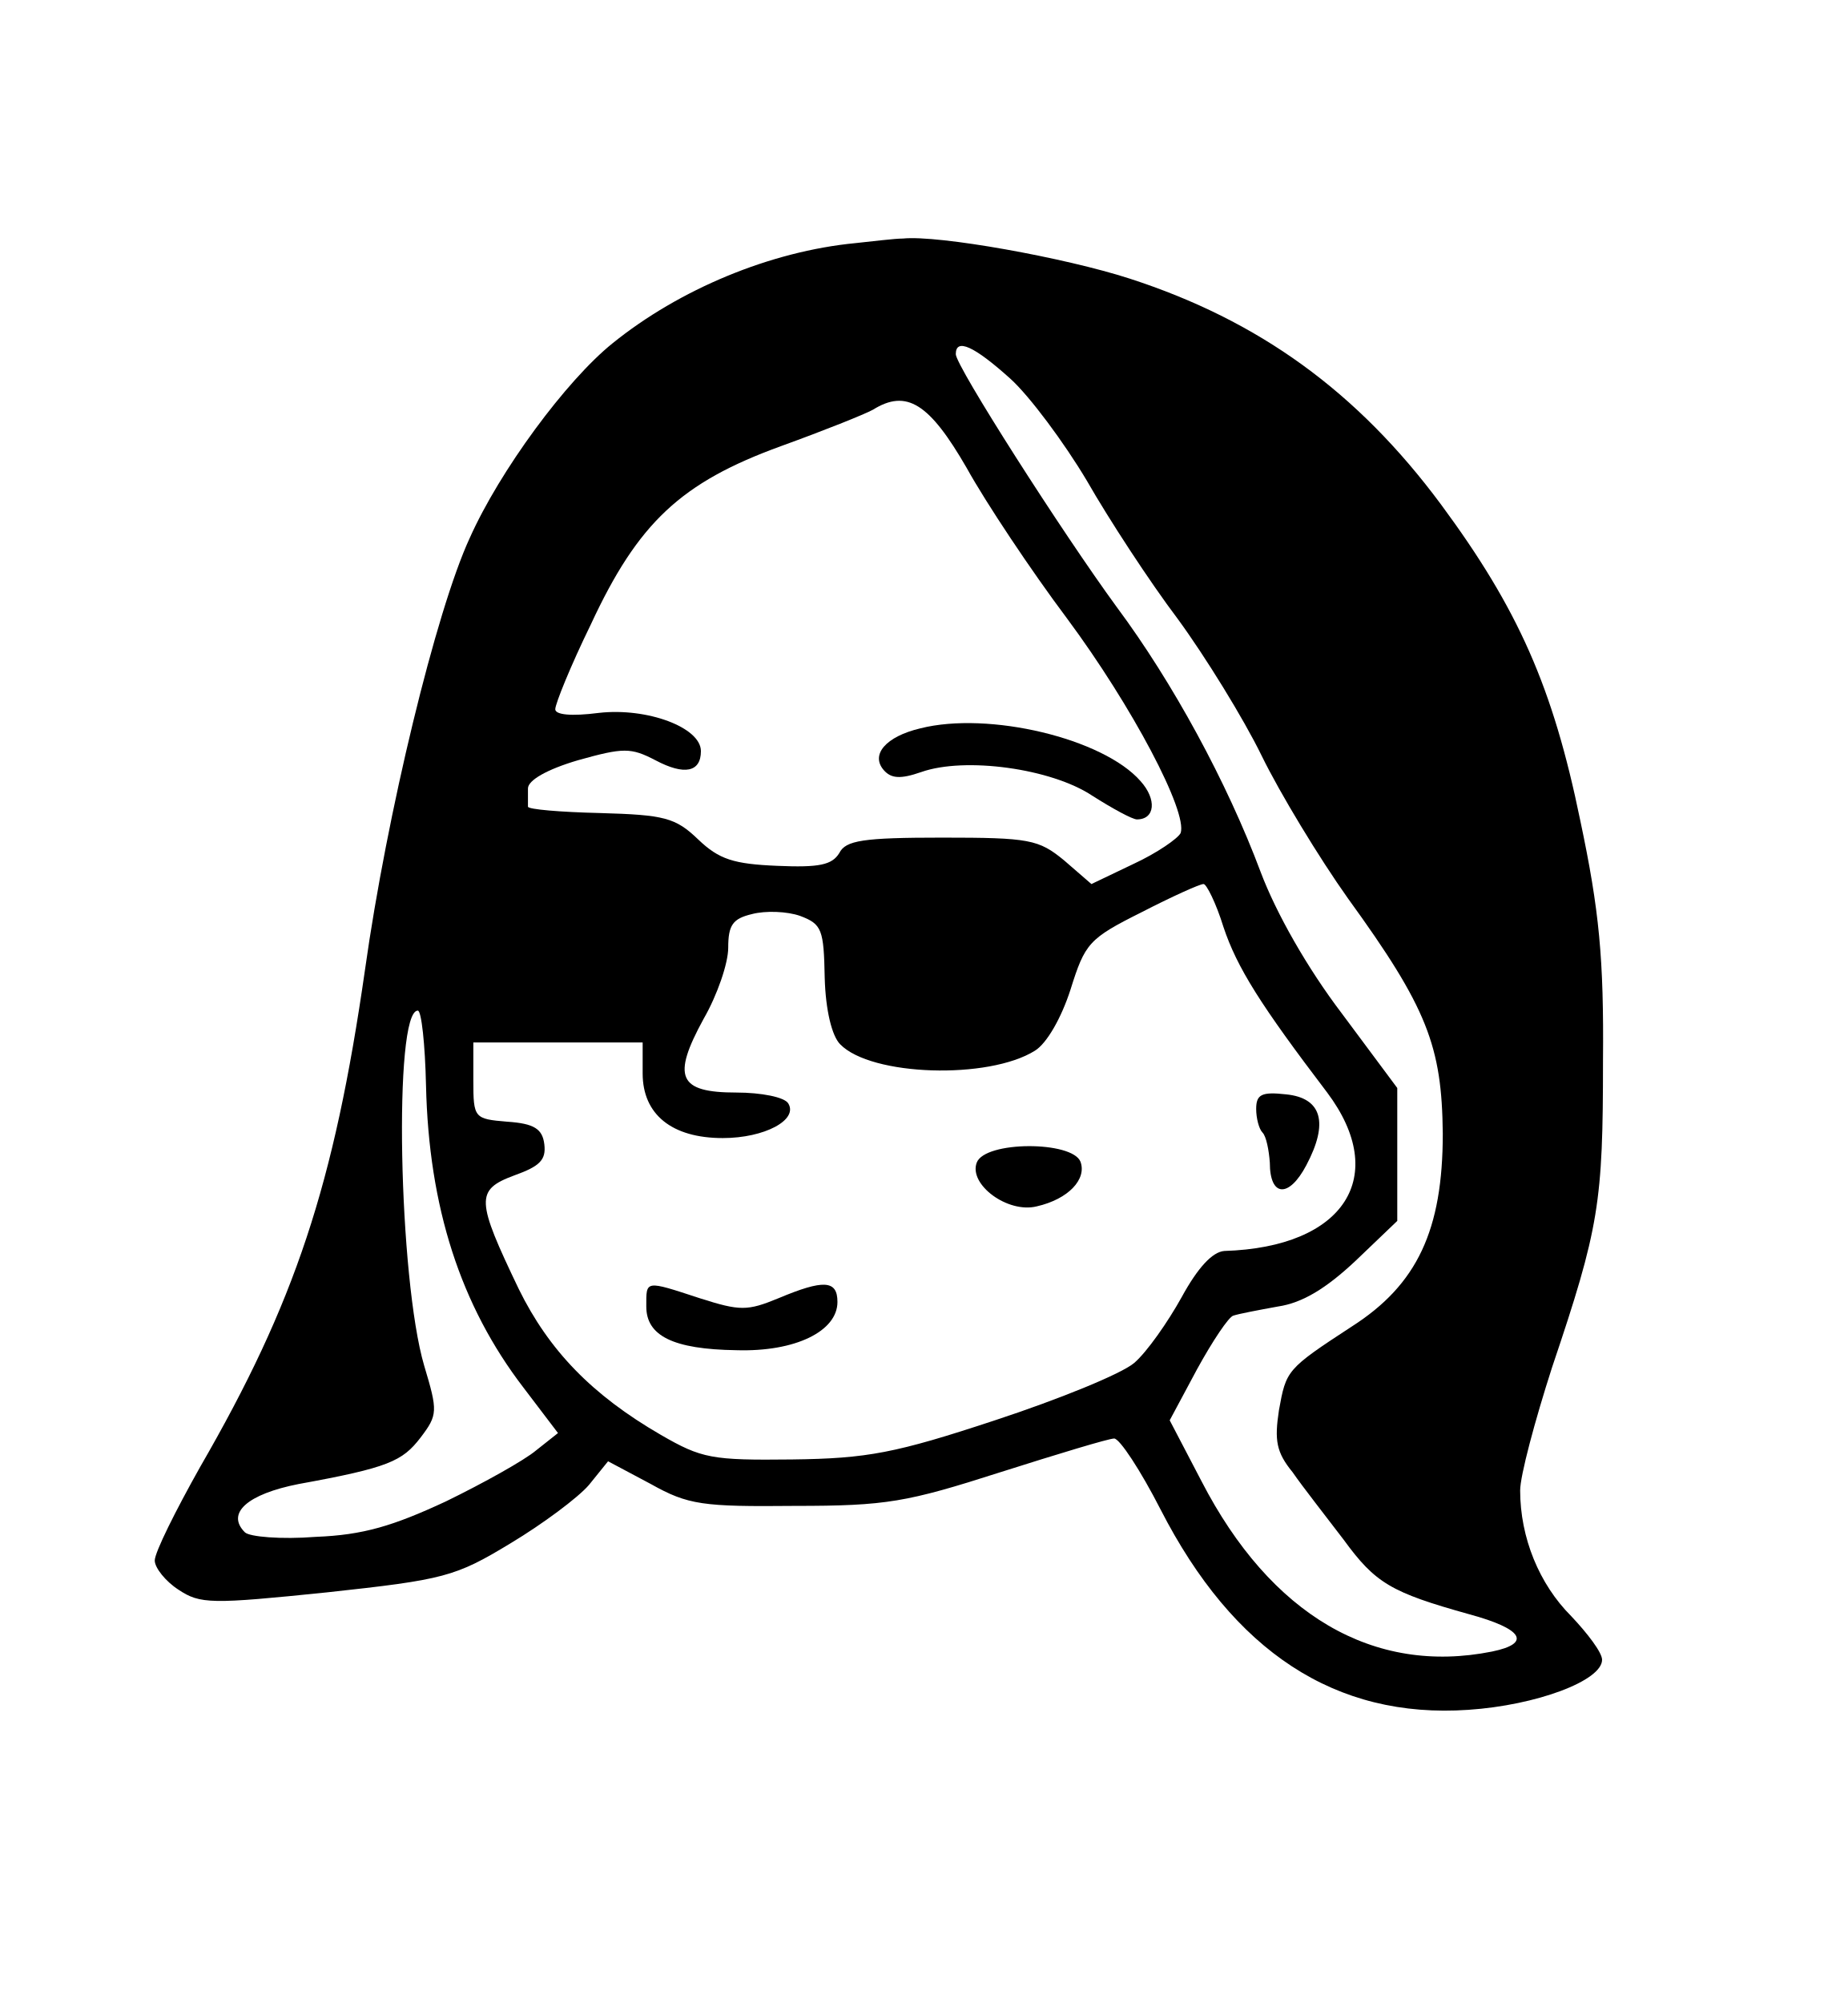
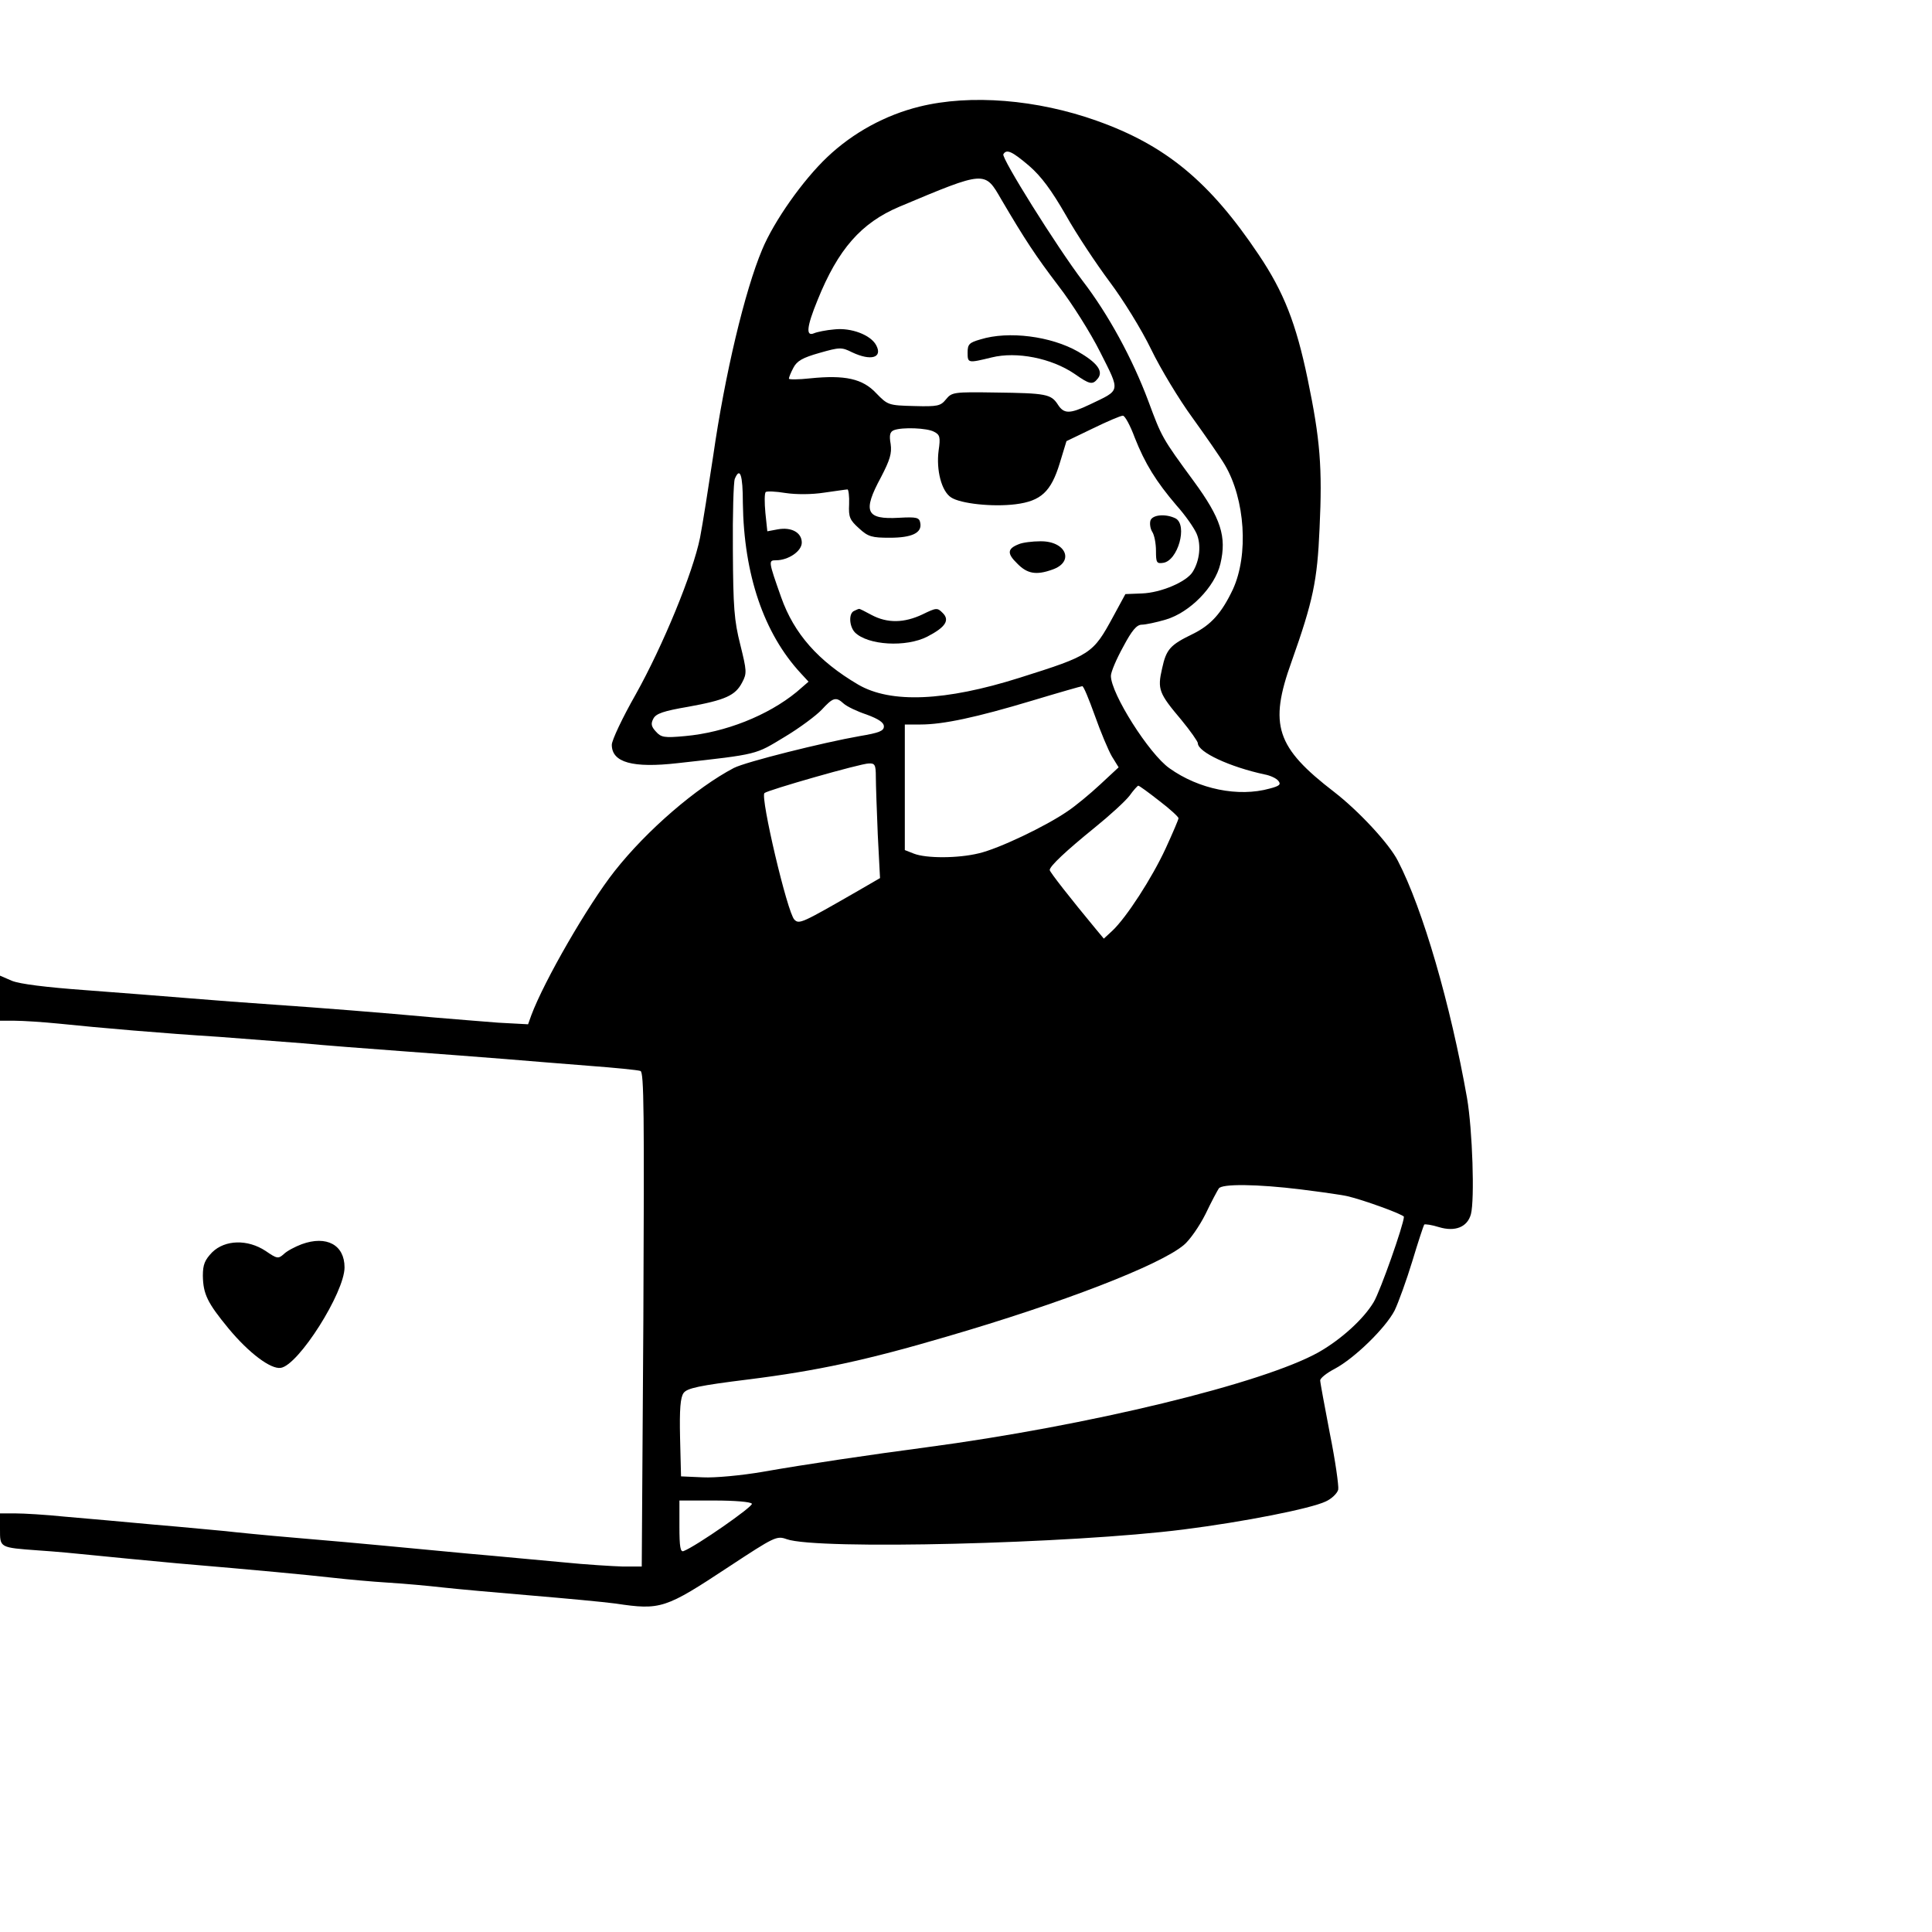
- <svg xmlns="http://www.w3.org/2000/svg" version="1.0" width="203pt" height="220pt" viewBox="0 0 203 220" preserveAspectRatio="xMidYMid meet">
-   <g transform="translate(0,220) scale(0.1,-0.1)" fill="#000000" stroke="none">
-     <path d="M940 1933 c-94 -9 -194 -51 -267 -110 -51 -41 -124 -140 -157 -214 -37 -80 -91 -303 -115 -474 -34 -237 -77 -366 -181 -546 -27 -48 -50 -94 -50 -103 0 -8 12 -23 26 -32 24 -16 36 -16 163 -3 129 14 141 17 202 54 35 21 74 50 86 64 l21 26 47 -25 c41 -23 57 -25 158 -24 101 0 123 4 226 37 63 20 119 37 125 37 6 0 29 -35 51 -78 80 -156 192 -230 338 -220 75 5 147 32 147 55 0 8 -16 29 -34 48 -35 35 -56 86 -56 138 0 16 16 76 35 135 52 154 56 181 56 337 1 112 -4 165 -25 264 -30 146 -68 232 -153 347 -92 124 -200 202 -342 248 -71 23 -210 48 -249 44 -9 0 -33 -3 -52 -5z m170 -149 c21 -19 59 -70 84 -112 24 -42 69 -111 100 -152 30 -41 72 -109 92 -150 20 -41 63 -112 95 -157 87 -120 103 -162 104 -258 0 -106 -28 -166 -100 -212 -72 -47 -72 -48 -80 -92 -5 -33 -3 -46 15 -68 11 -16 37 -49 56 -74 35 -48 52 -58 138 -82 59 -16 69 -32 25 -41 -130 -26 -243 40 -319 187 l-35 67 30 56 c17 31 35 58 40 59 6 2 27 6 49 10 27 4 53 20 85 50 l46 44 0 73 0 73 -61 82 c-38 50 -72 110 -89 155 -37 99 -97 209 -158 291 -60 82 -177 265 -177 278 0 18 20 9 60 -27z m-48 -98 c21 -38 71 -113 110 -165 72 -97 133 -213 125 -236 -3 -6 -26 -22 -52 -34 l-46 -22 -30 26 c-28 23 -38 25 -134 25 -87 0 -106 -3 -113 -17 -8 -13 -22 -16 -68 -14 -48 2 -64 7 -87 29 -25 24 -37 27 -108 29 -43 1 -79 4 -79 7 0 3 0 12 0 20 0 9 21 21 55 31 50 14 58 14 85 0 32 -17 50 -13 50 10 0 26 -59 48 -112 42 -31 -4 -48 -2 -48 4 0 6 17 48 39 93 52 112 99 156 209 196 47 17 92 35 101 40 37 23 62 7 103 -64z m282 -504 c15 -45 41 -86 114 -182 69 -92 19 -170 -113 -174 -13 -1 -29 -18 -47 -51 -15 -27 -38 -60 -52 -72 -14 -12 -83 -40 -153 -63 -109 -36 -140 -42 -223 -43 -88 -1 -99 1 -144 27 -76 44 -123 93 -156 160 -47 98 -48 109 -5 125 28 10 35 17 33 34 -2 17 -11 23 -41 25 -36 3 -37 4 -37 45 l0 42 93 0 93 0 0 -34 c0 -45 32 -71 88 -71 46 0 83 20 72 38 -4 7 -30 12 -57 12 -64 0 -71 17 -36 81 15 26 27 61 27 78 0 25 5 32 26 37 15 4 39 3 53 -2 24 -9 26 -15 27 -68 1 -36 8 -64 17 -73 34 -35 163 -39 214 -7 13 8 29 36 39 67 16 51 20 56 78 85 33 17 64 31 68 31 3 1 14 -21 22 -47z m-876 -174 c3 -134 38 -242 107 -332 l38 -50 -24 -19 c-13 -11 -58 -36 -99 -56 -58 -27 -91 -37 -143 -39 -38 -3 -73 0 -78 5 -21 21 3 42 59 53 99 18 114 25 134 51 19 25 19 29 4 79 -28 95 -34 390 -7 390 4 0 8 -37 9 -82z" />
-     <path d="M1011 1400 c-38 -9 -55 -29 -40 -46 8 -9 18 -10 41 -2 48 17 143 4 188 -26 22 -14 44 -26 49 -26 20 0 22 22 4 42 -41 47 -167 77 -242 58z" />
-     <path d="M1380 982 c0 -10 3 -22 7 -26 4 -4 7 -19 8 -33 0 -38 21 -39 40 -3 25 47 17 74 -22 78 -27 3 -33 0 -33 -16z" />
-     <path d="M1073 923 c-9 -24 34 -56 66 -48 35 8 55 30 48 49 -9 23 -105 23 -114 -1z" />
-     <path d="M710 765 c0 -32 29 -47 99 -48 65 -2 111 21 111 53 0 24 -15 25 -65 4 -34 -14 -42 -14 -86 0 -61 20 -59 20 -59 -9z" />
+ <svg xmlns="http://www.w3.org/2000/svg" version="1.0" width="600pt" height="600pt" viewBox="0 0 600 600" preserveAspectRatio="xMidYMid meet">
+   <g transform="translate(0,600) scale(0.1,-0.1)" fill="#000000" stroke="none">
+     <path d="M2856 5669 c-106 -26 -207 -81 -287 -157 -75 -71 -165 -198 -202 -287 -54 -128 -116 -389 -152 -640 -15 -99 -33 -214 -41 -255 -22 -109 -115 -335 -200 -487 -41 -72 -74 -142 -74 -156 0 -55 65 -73 205 -57 252 28 240 26 331 81 47 28 99 67 116 85 35 38 44 41 68 19 10 -9 41 -24 71 -34 38 -14 54 -25 54 -37 0 -14 -15 -20 -75 -30 -114 -20 -354 -80 -391 -99 -116 -61 -269 -192 -370 -320 -83 -105 -219 -341 -259 -448 l-10 -28 -93 5 c-50 4 -139 11 -197 16 -164 15 -353 30 -500 40 -74 5 -193 14 -265 20 -71 6 -215 17 -320 25 -123 9 -203 19 -228 29 l-37 16 0 -70 0 -70 46 0 c25 0 87 -4 137 -9 125 -13 322 -30 497 -41 80 -6 197 -15 260 -20 63 -6 205 -17 315 -25 110 -8 252 -19 315 -24 63 -5 180 -15 260 -21 80 -6 151 -13 159 -16 11 -3 12 -132 9 -772 l-5 -767 -59 0 c-32 1 -115 6 -184 13 -69 6 -201 19 -295 27 -93 9 -213 20 -265 25 -52 5 -174 16 -270 24 -96 8 -195 18 -220 21 -25 2 -124 12 -220 20 -96 9 -222 20 -280 25 -58 6 -126 10 -152 10 l-48 0 0 -49 c0 -58 -2 -57 120 -66 47 -3 123 -10 170 -15 47 -5 164 -16 260 -25 258 -22 395 -35 485 -45 44 -5 121 -12 170 -15 50 -3 126 -10 170 -15 44 -5 168 -16 275 -25 107 -9 225 -20 262 -25 140 -21 154 -16 351 114 143 94 149 97 180 86 94 -34 887 -14 1232 30 190 24 396 65 442 87 18 8 36 25 39 37 2 11 -9 90 -26 174 -16 84 -30 158 -30 165 0 7 20 23 45 36 62 33 158 127 186 181 12 25 37 94 55 153 18 60 35 111 37 114 3 2 24 -1 46 -8 50 -15 88 0 99 40 12 45 5 262 -12 361 -51 289 -137 587 -215 737 -27 53 -121 154 -197 213 -181 139 -204 208 -133 405 67 189 80 251 87 414 9 189 2 276 -37 464 -36 173 -74 270 -152 386 -152 227 -289 340 -503 416 -185 66 -392 83 -550 44z m340 -184 c38 -33 69 -75 114 -153 33 -59 95 -152 136 -207 42 -56 99 -148 129 -210 29 -60 87 -156 128 -212 41 -57 87 -123 101 -147 63 -107 74 -279 25 -386 -35 -74 -68 -111 -125 -139 -70 -34 -82 -47 -95 -107 -15 -65 -10 -77 60 -160 28 -34 51 -67 51 -72 0 -28 100 -74 207 -97 17 -3 37 -12 43 -20 9 -11 4 -16 -27 -24 -97 -27 -220 -2 -311 63 -63 44 -182 232 -182 287 0 12 17 52 38 90 27 51 42 69 58 69 11 0 45 7 75 16 74 22 152 101 169 173 20 84 2 141 -83 257 -99 135 -99 136 -141 249 -49 131 -124 269 -204 373 -81 107 -253 382 -246 393 10 17 27 9 80 -36z m-86 -105 c73 -124 105 -173 178 -269 41 -53 99 -145 129 -205 63 -125 64 -116 -32 -162 -63 -30 -81 -30 -100 0 -21 32 -36 35 -194 37 -129 2 -135 1 -153 -21 -17 -21 -26 -23 -99 -21 -80 2 -82 3 -118 40 -42 45 -97 57 -205 46 -36 -4 -66 -4 -66 -1 0 4 6 19 14 34 11 21 28 31 81 46 63 18 69 18 101 2 59 -28 96 -17 75 22 -17 32 -78 55 -130 49 -25 -2 -54 -8 -63 -12 -26 -11 -23 20 11 103 64 159 136 240 254 290 269 113 265 112 317 22z m414 -739 c32 -81 66 -136 130 -211 27 -30 54 -69 62 -87 15 -34 10 -84 -12 -119 -19 -31 -99 -65 -158 -67 l-51 -2 -38 -70 c-63 -116 -69 -120 -291 -190 -231 -73 -400 -80 -501 -21 -124 73 -199 158 -239 271 -40 113 -40 115 -16 115 38 0 80 28 80 55 0 31 -32 49 -75 41 l-32 -6 -6 57 c-3 32 -3 61 1 65 4 3 31 2 61 -3 33 -5 81 -5 120 1 36 5 69 10 73 10 3 0 6 -21 5 -46 -2 -40 2 -49 31 -75 28 -26 40 -29 95 -29 69 0 101 15 95 46 -3 17 -11 19 -66 16 -103 -6 -114 19 -56 126 28 54 34 74 30 103 -5 28 -2 38 10 43 26 10 104 7 125 -5 18 -9 20 -17 14 -58 -8 -61 9 -127 39 -146 29 -19 128 -30 200 -21 79 10 110 39 137 127 l21 69 81 39 c45 22 87 40 94 40 6 1 23 -30 37 -68z m-1217 -203 c3 -222 65 -405 180 -529 l24 -26 -37 -32 c-89 -73 -222 -126 -347 -137 -64 -6 -74 -4 -90 14 -15 16 -16 25 -8 40 8 16 32 24 108 37 116 21 147 35 168 76 15 28 14 36 -6 117 -19 75 -22 116 -23 292 -1 113 2 213 6 223 16 38 25 13 25 -75z m1093 -660 c18 -51 42 -108 53 -127 l21 -34 -57 -53 c-31 -29 -77 -67 -101 -83 -68 -47 -215 -117 -276 -131 -65 -16 -164 -16 -202 -1 l-28 11 0 195 0 195 49 0 c70 0 173 22 346 74 83 25 153 45 156 45 4 1 21 -41 39 -91z m-680 -191 c0 -24 3 -105 6 -179 l7 -135 -69 -40 c-174 -100 -182 -104 -197 -89 -22 22 -106 380 -93 393 9 9 299 92 324 92 19 1 22 -4 22 -42z m880 -74 c33 -25 60 -50 60 -54 0 -4 -18 -46 -40 -94 -42 -91 -122 -215 -166 -256 l-26 -24 -25 30 c-77 93 -143 177 -143 183 0 12 50 59 140 132 47 38 95 82 108 99 12 17 25 31 27 31 3 0 32 -21 65 -47z m441 -1207 c63 -8 128 -17 144 -21 48 -11 175 -57 175 -64 -1 -25 -73 -230 -94 -265 -31 -52 -100 -115 -170 -155 -172 -97 -716 -229 -1221 -296 -167 -22 -377 -53 -507 -76 -64 -11 -148 -19 -185 -17 l-68 3 -3 120 c-2 89 1 125 11 139 11 15 48 23 201 42 215 27 368 60 616 133 357 104 663 222 737 285 18 15 48 58 67 96 18 38 37 73 41 79 9 15 119 14 256 -3z m-1706 -976 c5 -8 -173 -132 -212 -147 -10 -4 -13 13 -13 76 l0 81 109 0 c61 0 113 -4 116 -10z" />
+     <path d="M3045 4946 c-35 -10 -40 -15 -40 -41 0 -33 1 -33 75 -15 77 19 185 -2 257 -51 47 -33 56 -35 72 -15 19 23 -2 50 -61 84 -84 48 -216 65 -303 38z" />
+     <path d="M3573 4384 c-3 -9 -1 -25 5 -35 7 -10 12 -37 12 -60 0 -36 2 -40 22 -37 46 6 77 117 39 138 -30 15 -71 12 -78 -6z" />
+     <path d="M3164 4310 c-36 -14 -37 -29 -5 -60 31 -32 59 -37 109 -19 70 24 43 89 -37 88 -25 0 -56 -4 -67 -9z" />
+     <path d="M2653 4103 c-18 -7 -16 -48 2 -67 40 -40 159 -47 225 -13 56 29 71 51 47 74 -16 16 -19 16 -62 -5 -57 -27 -109 -28 -158 -2 -20 11 -38 20 -39 19 -2 0 -9 -3 -15 -6z" />
+     <path d="M937 2136 c-21 -8 -46 -21 -56 -31 -17 -15 -21 -14 -56 10 -56 37 -126 35 -166 -4 -23 -24 -29 -38 -29 -73 1 -57 14 -84 80 -164 63 -76 131 -127 162 -122 55 8 198 234 198 312 0 70 -56 100 -133 72z" />
  </g>
</svg>
